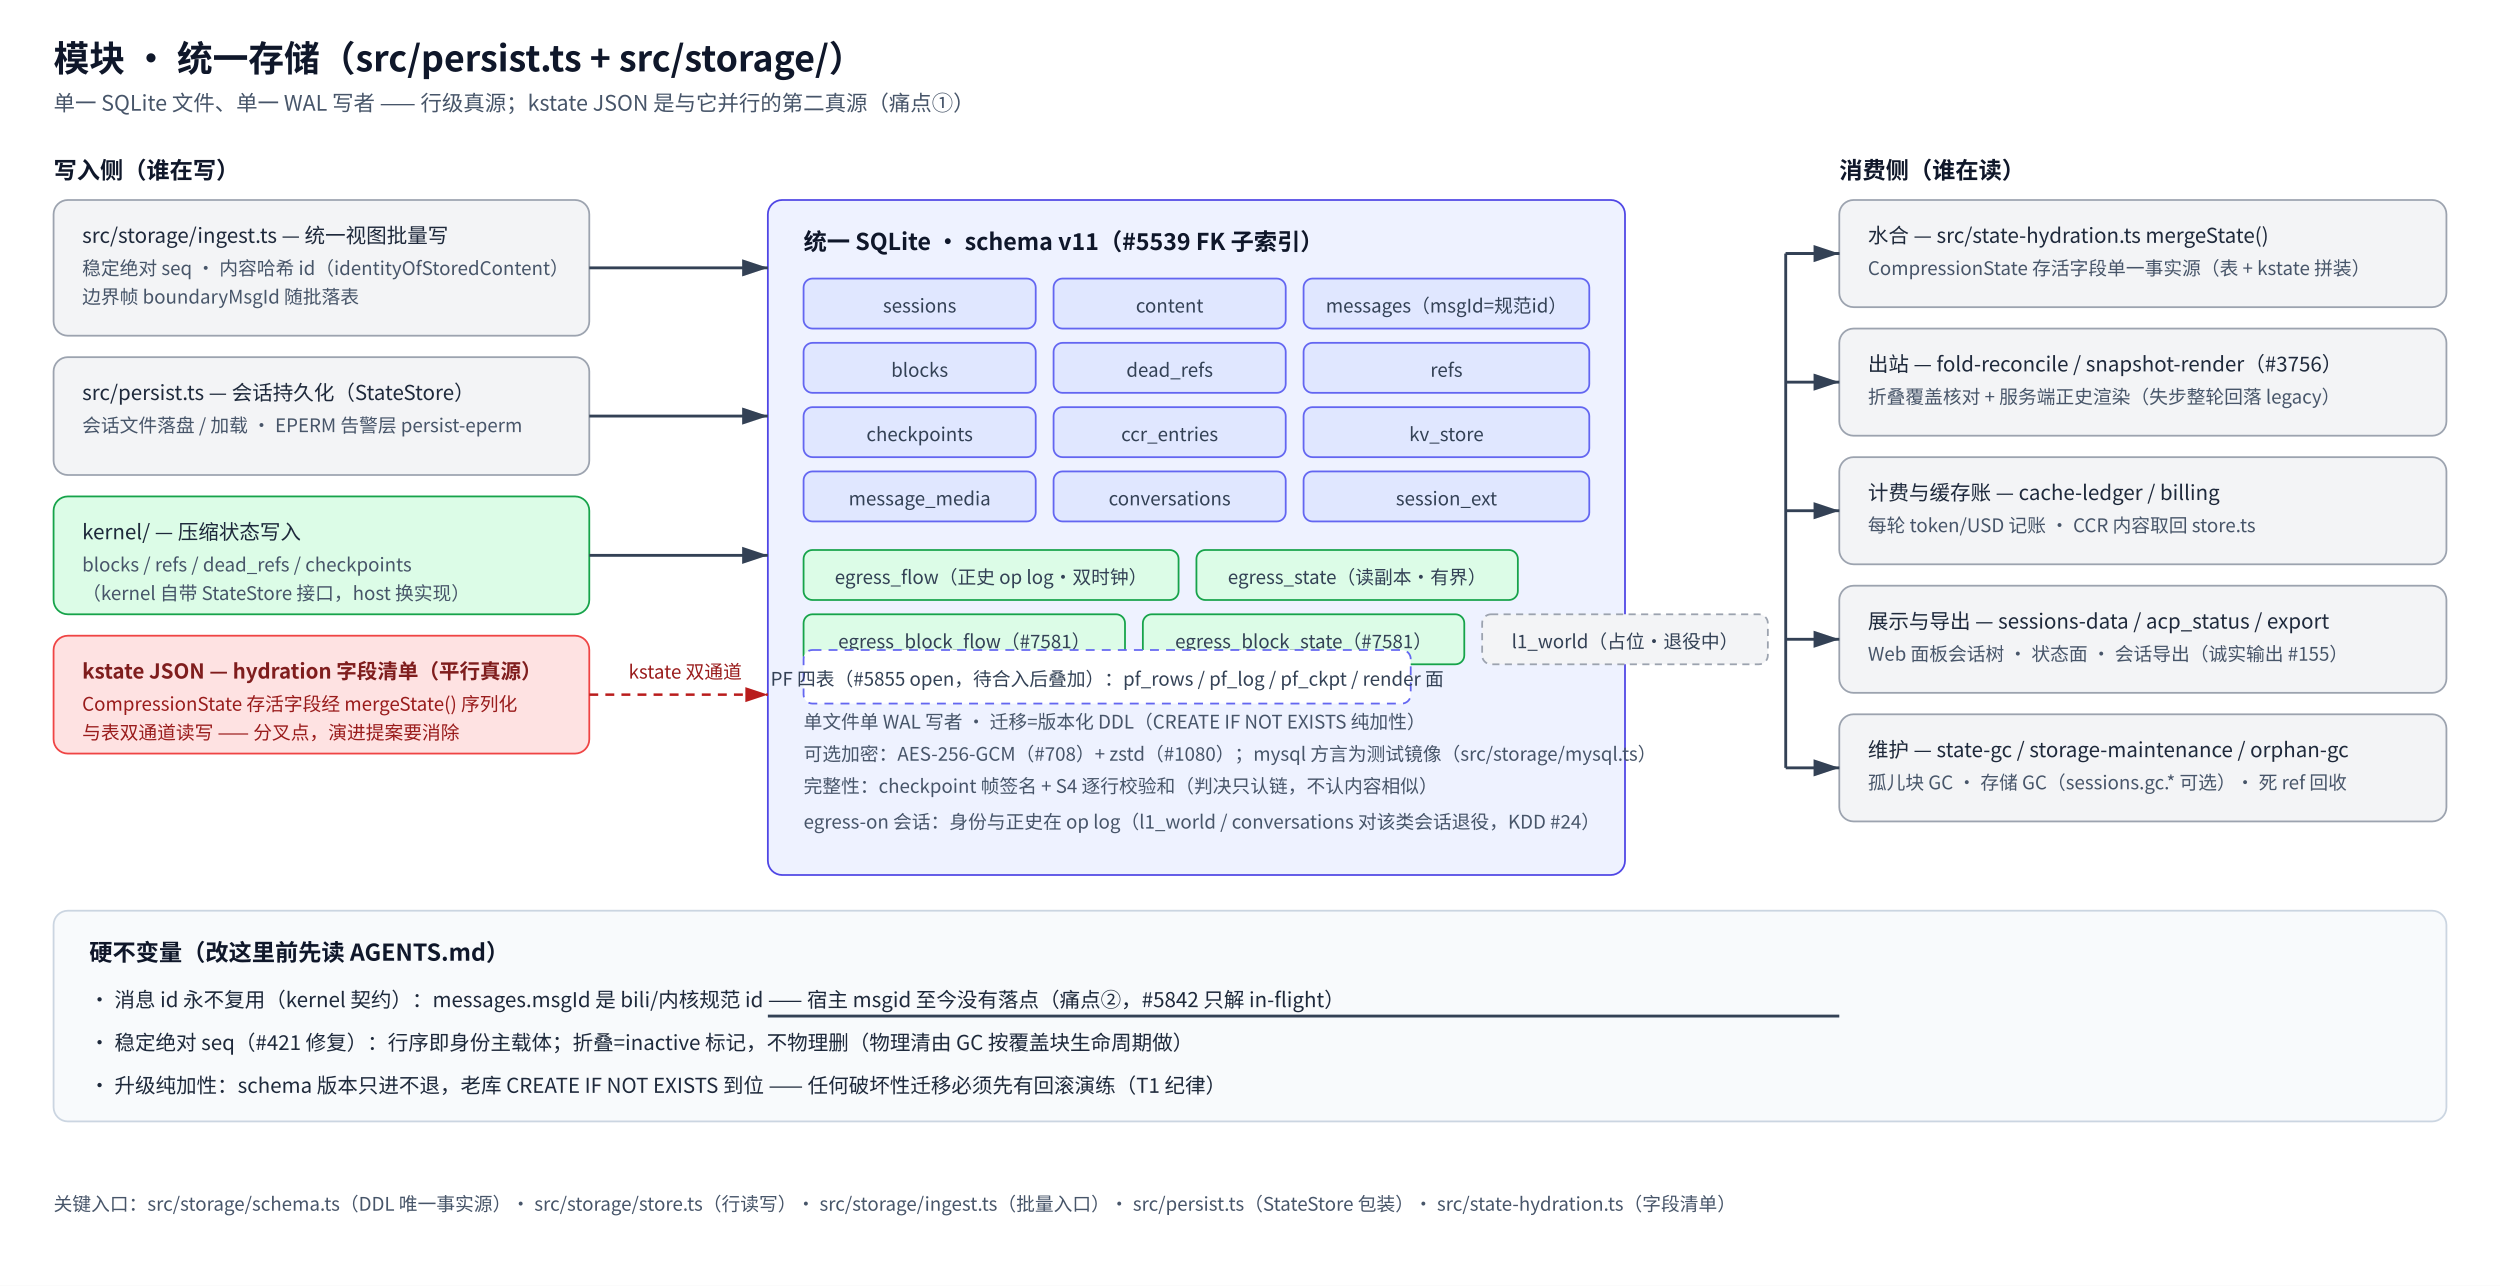
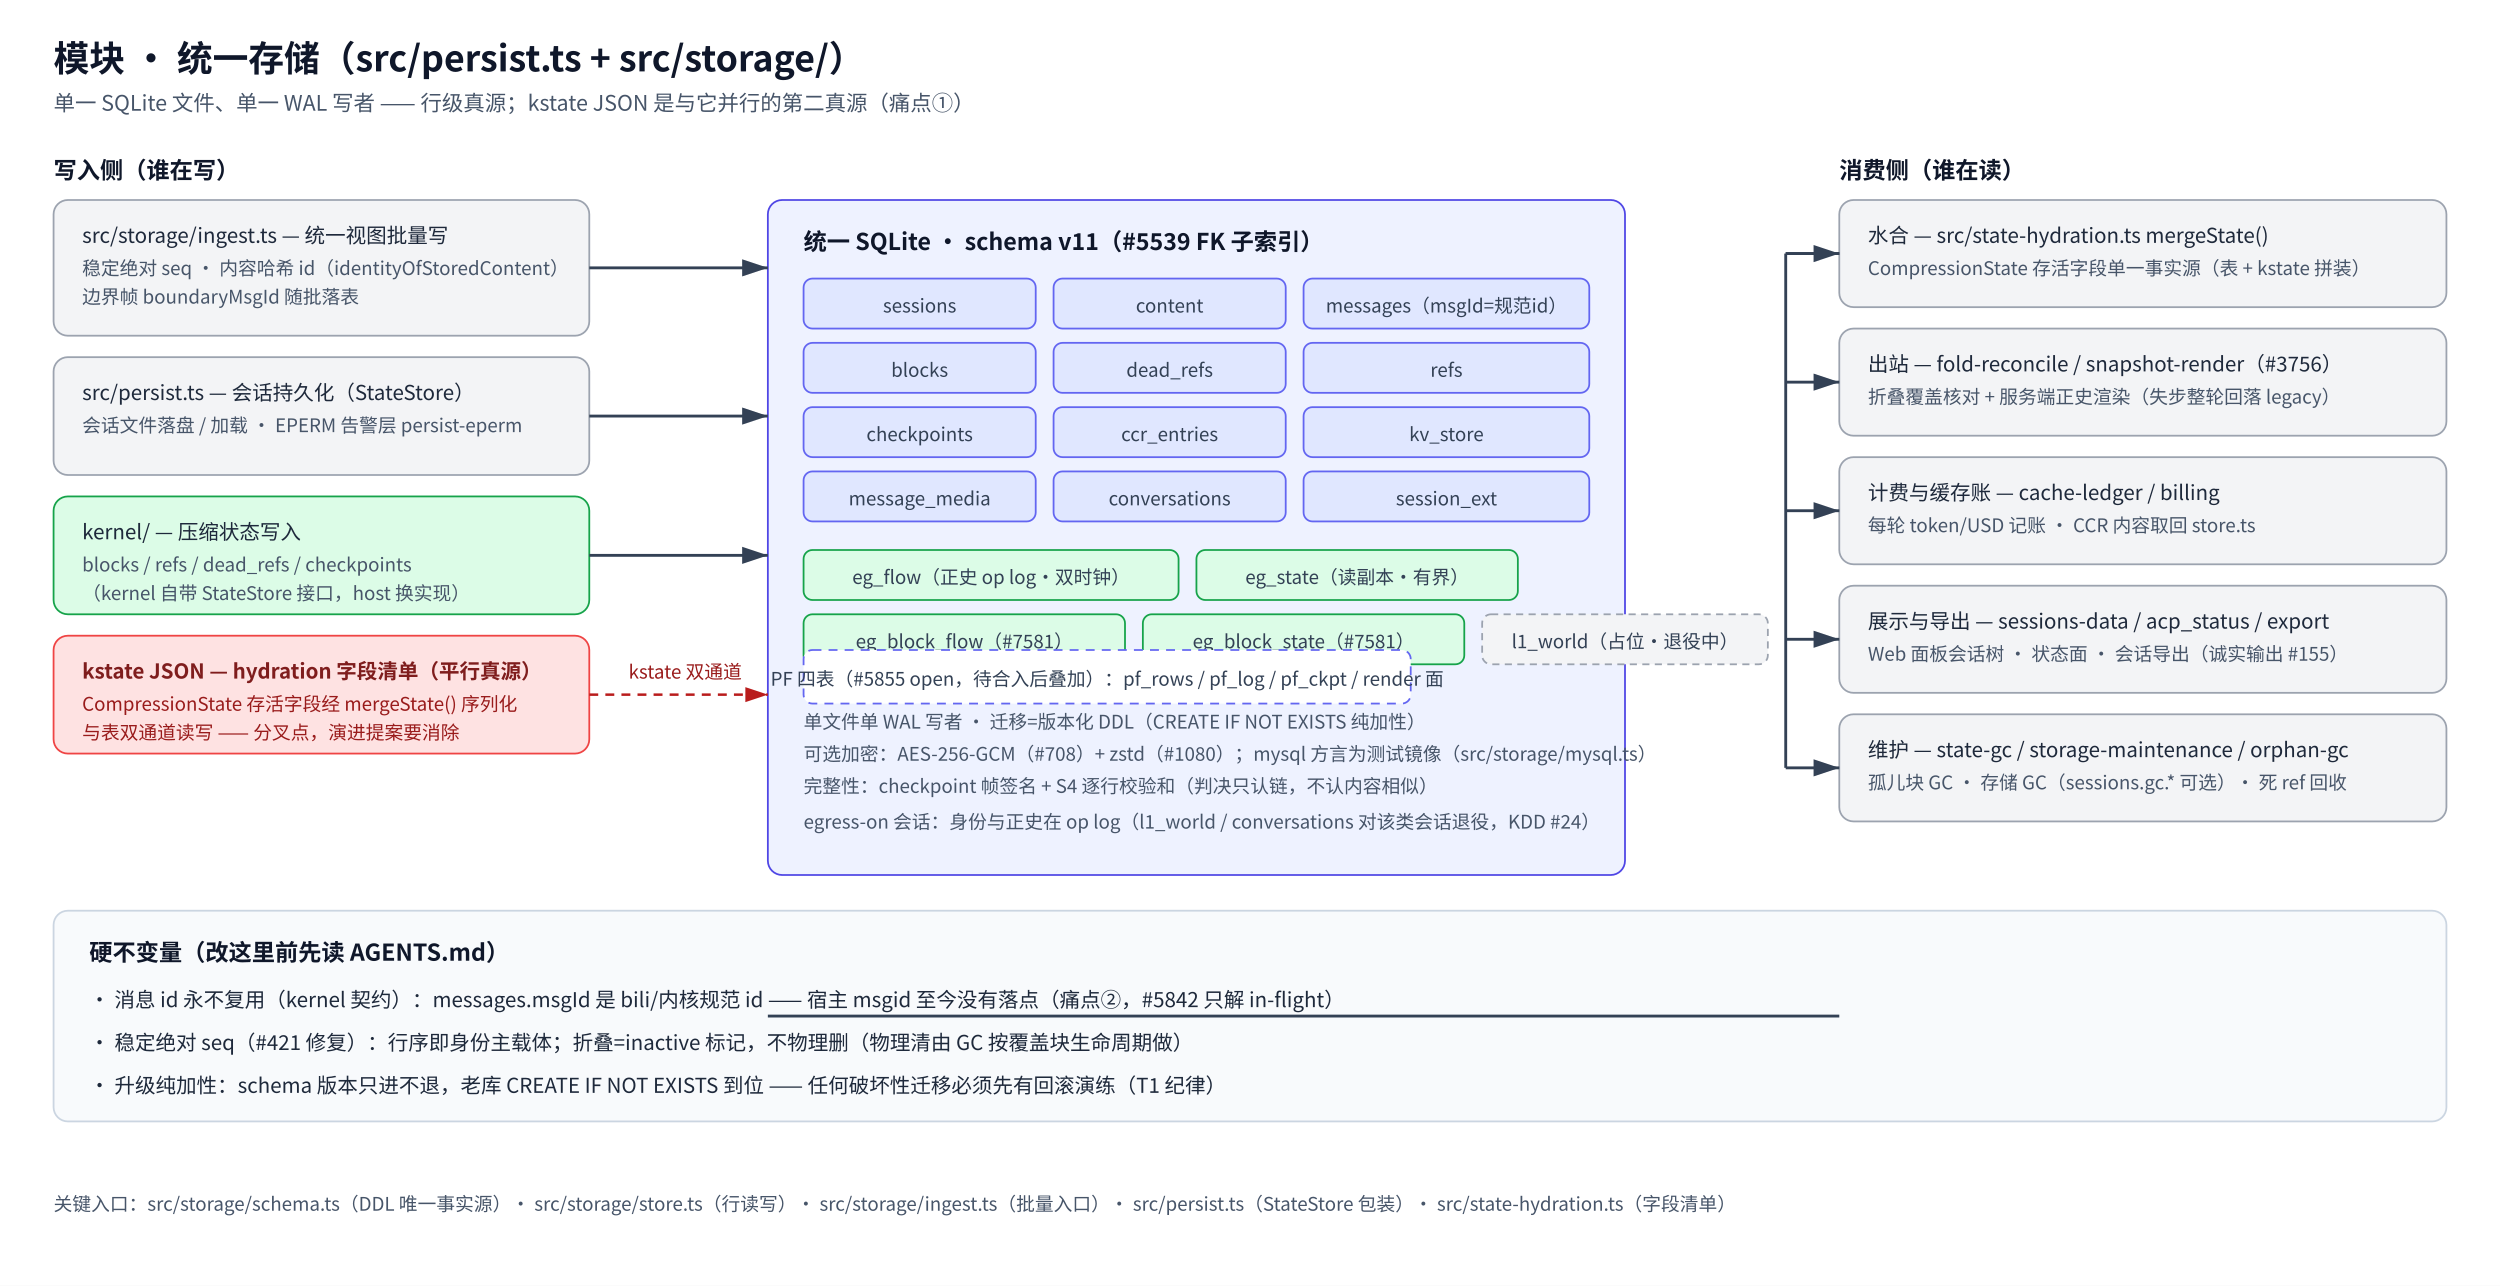
<svg xmlns="http://www.w3.org/2000/svg" width="1400" height="720" viewBox="0 0 1400 720">
  <style>
    text { font-family: 'Noto Sans CJK SC','Droid Sans Fallback',sans-serif; }
    .tt { font-size: 20px; font-weight: 700; fill: #0f172a; }
    .sub { font-size: 12px; fill: #475569; }
    .h  { font-size: 13px; font-weight: 700; fill: #0f172a; }
    .b  { font-size: 11.5px; fill: #1e293b; }
    .s  { font-size: 10.5px; fill: #475569; }
    .chip { font-size: 10.5px; fill: #334155; }
    .warn { font-size: 11.5px; fill: #7f1d1d; font-weight: 700; }
    .warnb { font-size: 10.5px; fill: #991b1b; }
    .ok { font-size: 11px; fill: #166534; }
  </style>
  <defs>
    <marker id="ar" markerWidth="10" markerHeight="8" refX="9" refY="3" orient="auto">
      <path d="M0,0 L9,3 L0,6 Z" fill="#334155" />
    </marker>
    <marker id="arra" markerWidth="10" markerHeight="8" refX="9" refY="3" orient="auto">
      <path d="M0,0 L9,3 L0,6 Z" fill="#b91c1c" />
    </marker>
  </defs>
  <rect x="0" y="0" width="1400" height="720" fill="#ffffff" />
  <text x="30" y="40" class="tt">模块 · 统一存储（src/persist.ts + src/storage/）</text>
  <text x="30" y="62" class="sub">单一 SQLite 文件、单一 WAL 写者 —— 行级真源；kstate JSON 是与它并行的第二真源（痛点①）</text>
  <text x="30" y="100" class="h">写入侧（谁在写）</text>
  <rect x="30" y="112" width="300" height="76" rx="8" fill="#f3f4f6" stroke="#9ca3af" />
  <text x="46" y="136" class="b">src/storage/ingest.ts — 统一视图批量写</text>
  <text x="46" y="154" class="s">稳定绝对 seq · 内容哈希 id（identityOfStoredContent）</text>
  <text x="46" y="170" class="s">边界帧 boundaryMsgId 随批落表</text>
  <rect x="30" y="200" width="300" height="66" rx="8" fill="#f3f4f6" stroke="#9ca3af" />
  <text x="46" y="224" class="b">src/persist.ts — 会话持久化（StateStore）</text>
  <text x="46" y="242" class="s">会话文件落盘 / 加载 · EPERM 告警层 persist-eperm</text>
  <rect x="30" y="278" width="300" height="66" rx="8" fill="#dcfce7" stroke="#16a34a" />
  <text x="46" y="302" class="b">kernel/ — 压缩状态写入</text>
  <text x="46" y="320" class="s">blocks / refs / dead_refs / checkpoints</text>
  <text x="46" y="336" class="s">（kernel 自带 StateStore 接口，host 换实现）</text>
  <rect x="30" y="356" width="300" height="66" rx="8" fill="#fee2e2" stroke="#ef4444" />
  <text x="46" y="380" class="warn">kstate JSON — hydration 字段清单（平行真源）</text>
  <text x="46" y="398" class="warnb">CompressionState 存活字段经 mergeState() 序列化</text>
  <text x="46" y="414" class="warnb">与表双通道读写 —— 分叉点，演进提案要消除</text>
  <rect x="430" y="112" width="480" height="378" rx="8" fill="#eef2ff" stroke="#4f46e5" />
  <text x="450" y="140" class="h">统一 SQLite · schema v11（#5539 FK 子索引）</text>
  <g>
    <rect x="450" y="156" width="130" height="28" rx="5" fill="#e0e7ff" stroke="#6366f1" />
    <text x="515" y="175" class="chip" text-anchor="middle">sessions</text>
    <rect x="590" y="156" width="130" height="28" rx="5" fill="#e0e7ff" stroke="#6366f1" />
    <text x="655" y="175" class="chip" text-anchor="middle">content</text>
    <rect x="730" y="156" width="160" height="28" rx="5" fill="#e0e7ff" stroke="#6366f1" />
    <text x="810" y="175" class="chip" text-anchor="middle">messages（msgId=规范id）</text>
    <rect x="450" y="192" width="130" height="28" rx="5" fill="#e0e7ff" stroke="#6366f1" />
    <text x="515" y="211" class="chip" text-anchor="middle">blocks</text>
    <rect x="590" y="192" width="130" height="28" rx="5" fill="#e0e7ff" stroke="#6366f1" />
    <text x="655" y="211" class="chip" text-anchor="middle">dead_refs</text>
    <rect x="730" y="192" width="160" height="28" rx="5" fill="#e0e7ff" stroke="#6366f1" />
    <text x="810" y="211" class="chip" text-anchor="middle">refs</text>
    <rect x="450" y="228" width="130" height="28" rx="5" fill="#e0e7ff" stroke="#6366f1" />
    <text x="515" y="247" class="chip" text-anchor="middle">checkpoints</text>
    <rect x="590" y="228" width="130" height="28" rx="5" fill="#e0e7ff" stroke="#6366f1" />
    <text x="655" y="247" class="chip" text-anchor="middle">ccr_entries</text>
    <rect x="730" y="228" width="160" height="28" rx="5" fill="#e0e7ff" stroke="#6366f1" />
    <text x="810" y="247" class="chip" text-anchor="middle">kv_store</text>
    <rect x="450" y="264" width="130" height="28" rx="5" fill="#e0e7ff" stroke="#6366f1" />
    <text x="515" y="283" class="chip" text-anchor="middle">message_media</text>
    <rect x="590" y="264" width="130" height="28" rx="5" fill="#e0e7ff" stroke="#6366f1" />
    <text x="655" y="283" class="chip" text-anchor="middle">conversations</text>
    <rect x="730" y="264" width="160" height="28" rx="5" fill="#e0e7ff" stroke="#6366f1" />
    <text x="810" y="283" class="chip" text-anchor="middle">session_ext</text>
  </g>
  <rect x="450" y="308" width="210" height="28" rx="5" fill="#dcfce7" stroke="#16a34a" />
-   <text x="555" y="327" class="chip" text-anchor="middle">egress_flow（正史 op log·双时钟）</text>
+   <text x="555" y="327" class="chip" text-anchor="middle">eg_flow（正史 op log·双时钟）</text>
  <rect x="670" y="308" width="180" height="28" rx="5" fill="#dcfce7" stroke="#16a34a" />
-   <text x="760" y="327" class="chip" text-anchor="middle">egress_state（读副本·有界）</text>
+   <text x="760" y="327" class="chip" text-anchor="middle">eg_state（读副本·有界）</text>
  <rect x="450" y="344" width="180" height="28" rx="5" fill="#dcfce7" stroke="#16a34a" />
-   <text x="540" y="363" class="chip" text-anchor="middle">egress_block_flow（#7581）</text>
+   <text x="540" y="363" class="chip" text-anchor="middle">eg_block_flow（#7581）</text>
  <rect x="640" y="344" width="180" height="28" rx="5" fill="#dcfce7" stroke="#16a34a" />
-   <text x="730" y="363" class="chip" text-anchor="middle">egress_block_state（#7581）</text>
+   <text x="730" y="363" class="chip" text-anchor="middle">eg_block_state（#7581）</text>
  <rect x="830" y="344" width="160" height="28" rx="5" fill="#f3f4f6" stroke="#9ca3af" stroke-dasharray="4 3" />
  <text x="910" y="363" class="chip" text-anchor="middle">l1_world（占位·退役中）</text>
  <text x="450" y="464" class="s">egress-on 会话：身份与正史在 op log（l1_world / conversations 对该类会话退役，KDD #24）</text>
  <rect x="450" y="364" width="340" height="30" rx="5" fill="#fff" stroke="#6366f1" stroke-dasharray="5 4" />
  <text x="620" y="384" class="chip" text-anchor="middle">PF 四表（#5855 open，待合入后叠加）：pf_rows / pf_log / pf_ckpt / render 面</text>
  <text x="450" y="408" class="s">单文件单 WAL 写者 · 迁移=版本化 DDL（CREATE IF NOT EXISTS 纯加性）</text>
  <text x="450" y="426" class="s">可选加密：AES-256-GCM（#708）+ zstd（#1080）；mysql 方言为测试镜像（src/storage/mysql.ts）</text>
  <text x="450" y="444" class="s">完整性：checkpoint 帧签名 + S4 逐行校验和（判决只认链，不认内容相似）</text>
  <text x="1030" y="100" class="h">消费侧（谁在读）</text>
  <rect x="1030" y="112" width="340" height="60" rx="8" fill="#f3f4f6" stroke="#9ca3af" />
  <text x="1046" y="136" class="b">水合 — src/state-hydration.ts mergeState()</text>
  <text x="1046" y="154" class="s">CompressionState 存活字段单一事实源（表 + kstate 拼装）</text>
  <rect x="1030" y="184" width="340" height="60" rx="8" fill="#f3f4f6" stroke="#9ca3af" />
  <text x="1046" y="208" class="b">出站 — fold-reconcile / snapshot-render（#3756）</text>
  <text x="1046" y="226" class="s">折叠覆盖核对 + 服务端正史渲染（失步整轮回落 legacy）</text>
  <rect x="1030" y="256" width="340" height="60" rx="8" fill="#f3f4f6" stroke="#9ca3af" />
  <text x="1046" y="280" class="b">计费与缓存账 — cache-ledger / billing</text>
  <text x="1046" y="298" class="s">每轮 token/USD 记账 · CCR 内容取回 store.ts</text>
  <rect x="1030" y="328" width="340" height="60" rx="8" fill="#f3f4f6" stroke="#9ca3af" />
  <text x="1046" y="352" class="b">展示与导出 — sessions-data / acp_status / export</text>
  <text x="1046" y="370" class="s">Web 面板会话树 · 状态面 · 会话导出（诚实输出 #155）</text>
  <rect x="1030" y="400" width="340" height="60" rx="8" fill="#f3f4f6" stroke="#9ca3af" />
  <text x="1046" y="424" class="b">维护 — state-gc / storage-maintenance / orphan-gc</text>
  <text x="1046" y="442" class="s">孤儿块 GC · 存储 GC（sessions.gc.* 可选）· 死 ref 回收</text>
  <rect x="30" y="510" width="1340" height="118" rx="8" fill="#f8fafc" stroke="#cbd5e1" />
  <text x="50" y="538" class="h">硬不变量（改这里前先读 AGENTS.md）</text>
  <text x="50" y="564" class="b">· 消息 id 永不复用（kernel 契约）：messages.msgId 是 bili/内核规范 id —— 宿主 msgid 至今没有落点（痛点②，#5842 只解 in-flight）</text>
  <text x="50" y="588" class="b">· 稳定绝对 seq（#421 修复）：行序即身份主载体；折叠=inactive 标记，不物理删（物理清由 GC 按覆盖块生命周期做）</text>
  <text x="50" y="612" class="b">· 升级纯加性：schema 版本只进不退，老库 CREATE IF NOT EXISTS 到位 —— 任何破坏性迁移必须先有回滚演练（T1 纪律）</text>
  <g stroke="#334155" fill="none" stroke-width="1.6">
    <path d="M330,150 H430" marker-end="url(#ar)" />
    <path d="M330,233 H430" marker-end="url(#ar)" />
    <path d="M330,311 H430" marker-end="url(#ar)" />
    <path d="M430,569 H1030" />
    <path d="M1030,142 H1000" />
    <path d="M1000,142 V430" />
    <path d="M1000,142 H1030" marker-end="url(#ar)" />
    <path d="M1000,214 H1030" marker-end="url(#ar)" />
    <path d="M1000,286 H1030" marker-end="url(#ar)" />
    <path d="M1000,358 H1030" marker-end="url(#ar)" />
    <path d="M1000,430 H1030" marker-end="url(#ar)" />
  </g>
  <g stroke="#b91c1c" fill="none" stroke-width="1.4" stroke-dasharray="5 4">
    <path d="M330,389 H430" marker-end="url(#arra)" />
  </g>
  <text x="352" y="380" class="warnb">kstate 双通道</text>
  <text x="30" y="678" class="s">关键入口：src/storage/schema.ts（DDL 唯一事实源）· src/storage/store.ts（行读写）· src/storage/ingest.ts（批量入口）· src/persist.ts（StateStore 包装）· src/state-hydration.ts（字段清单）</text>
</svg>
